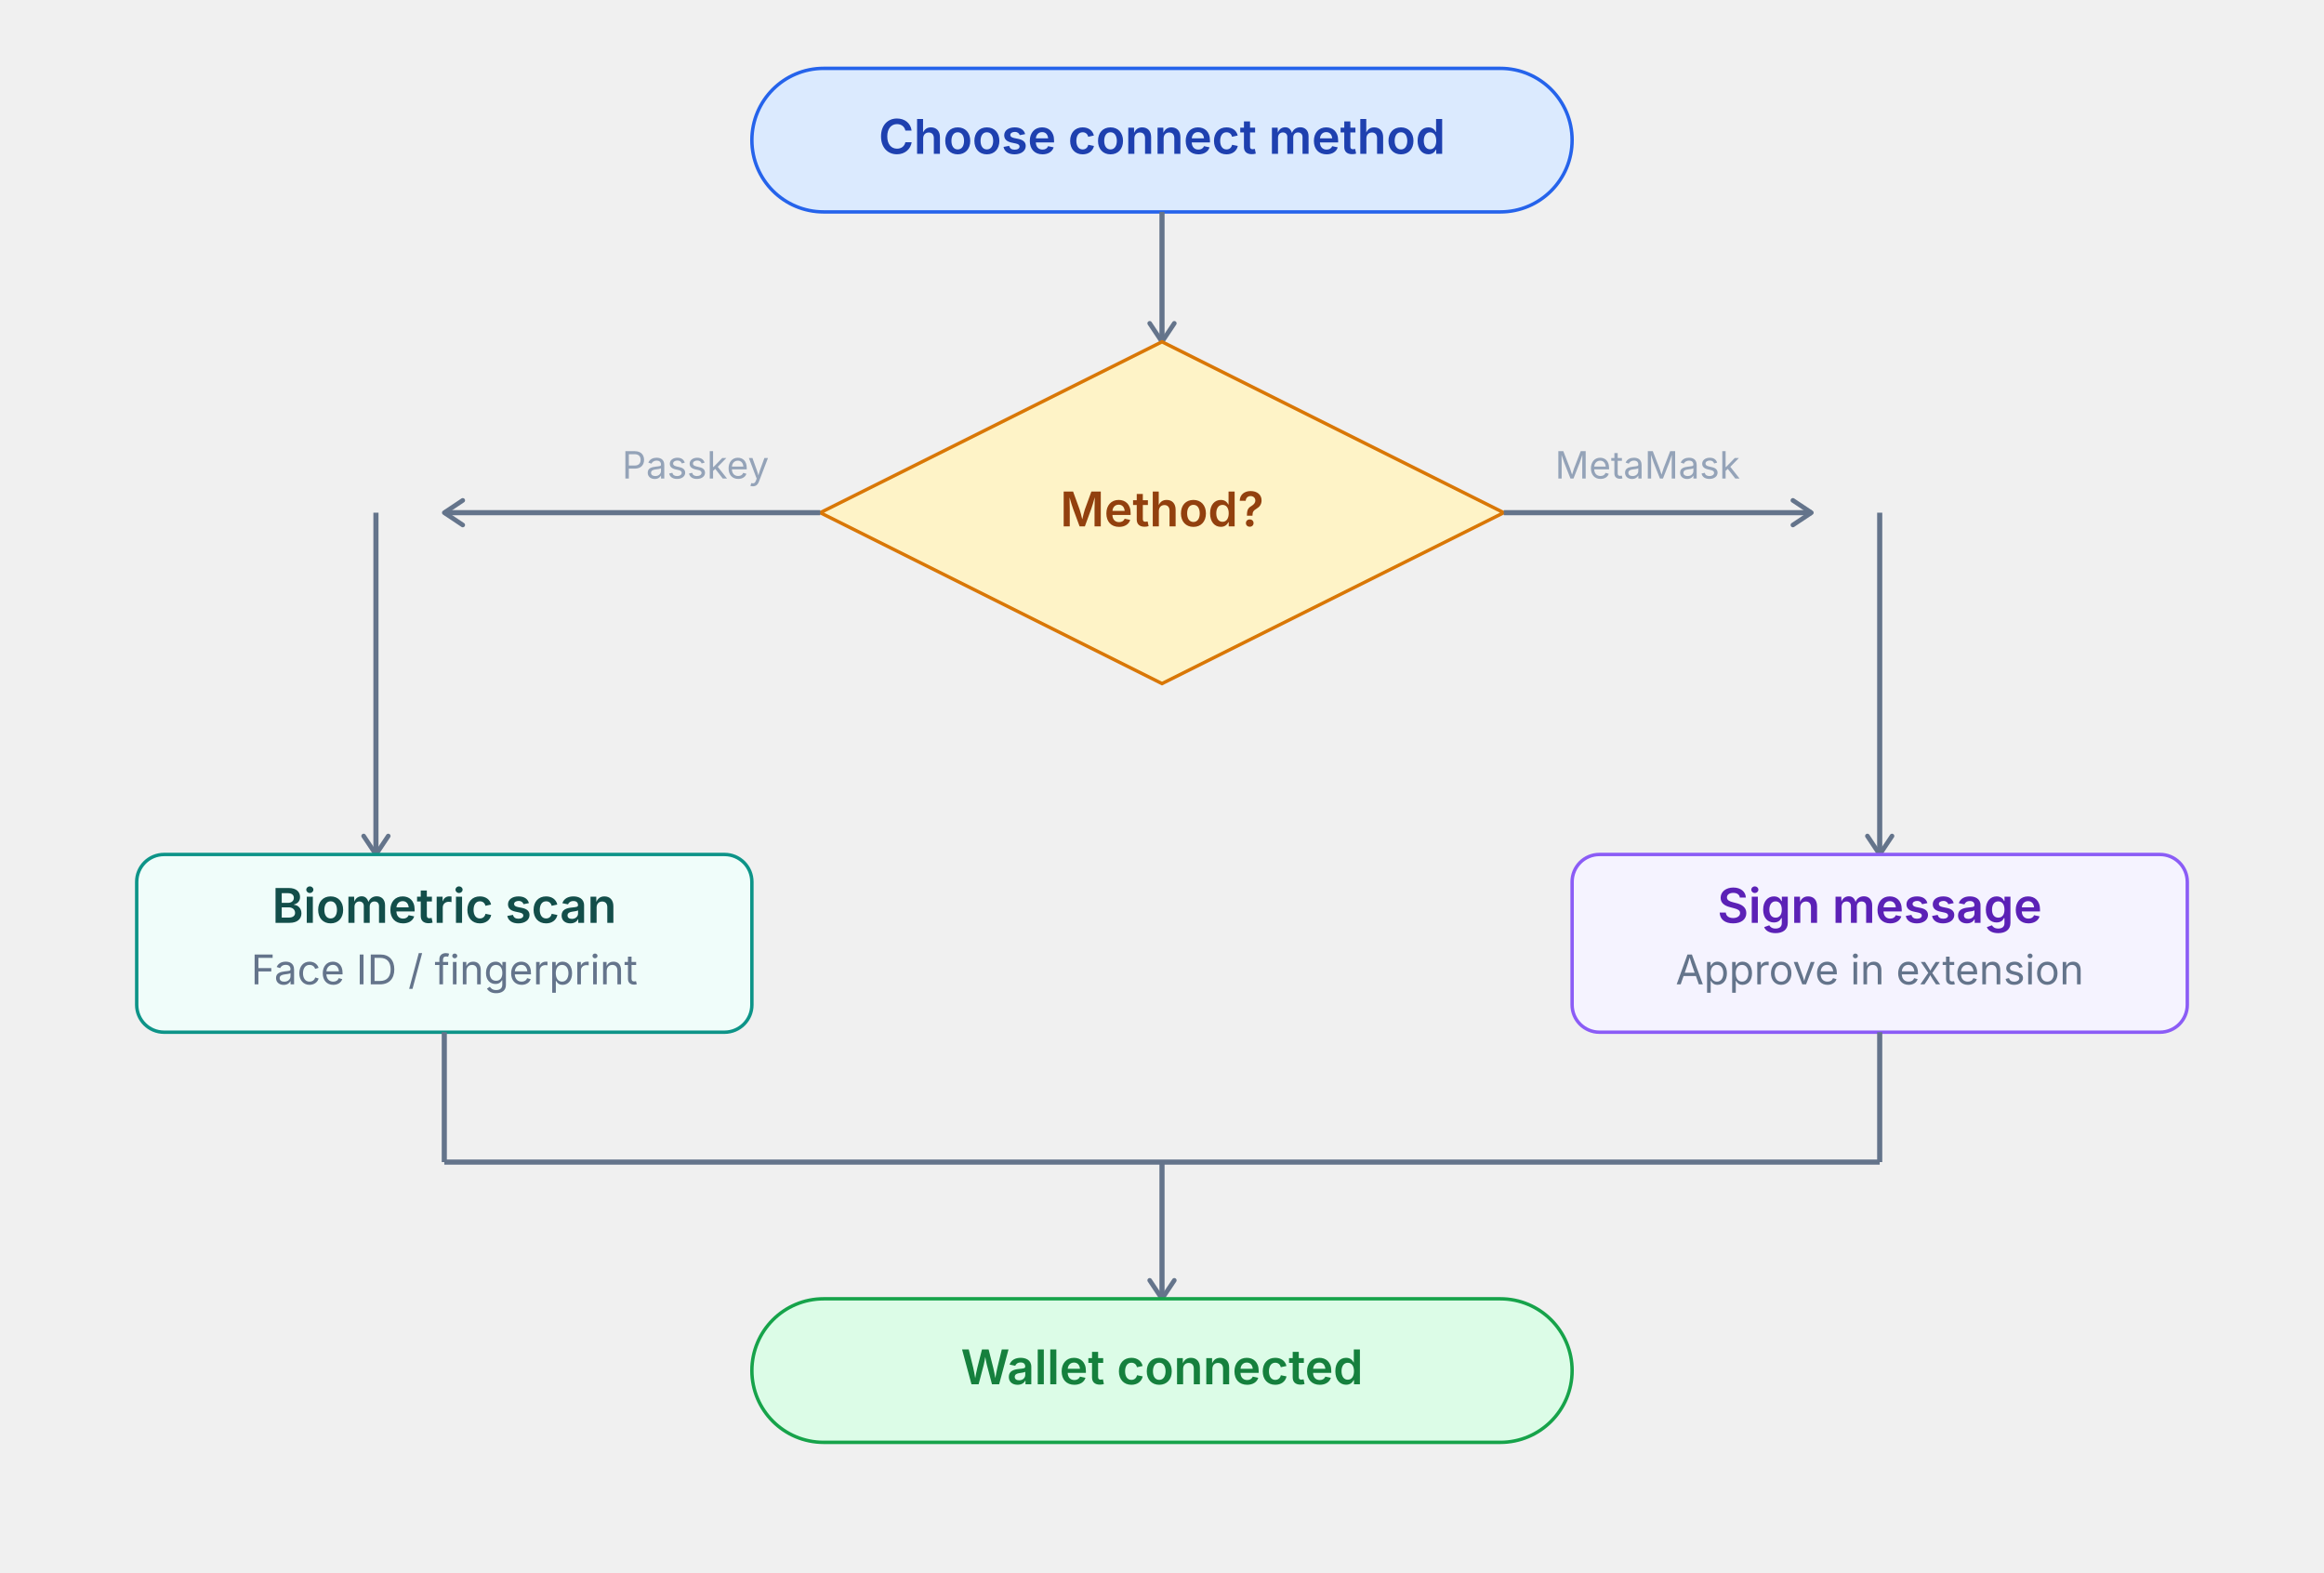
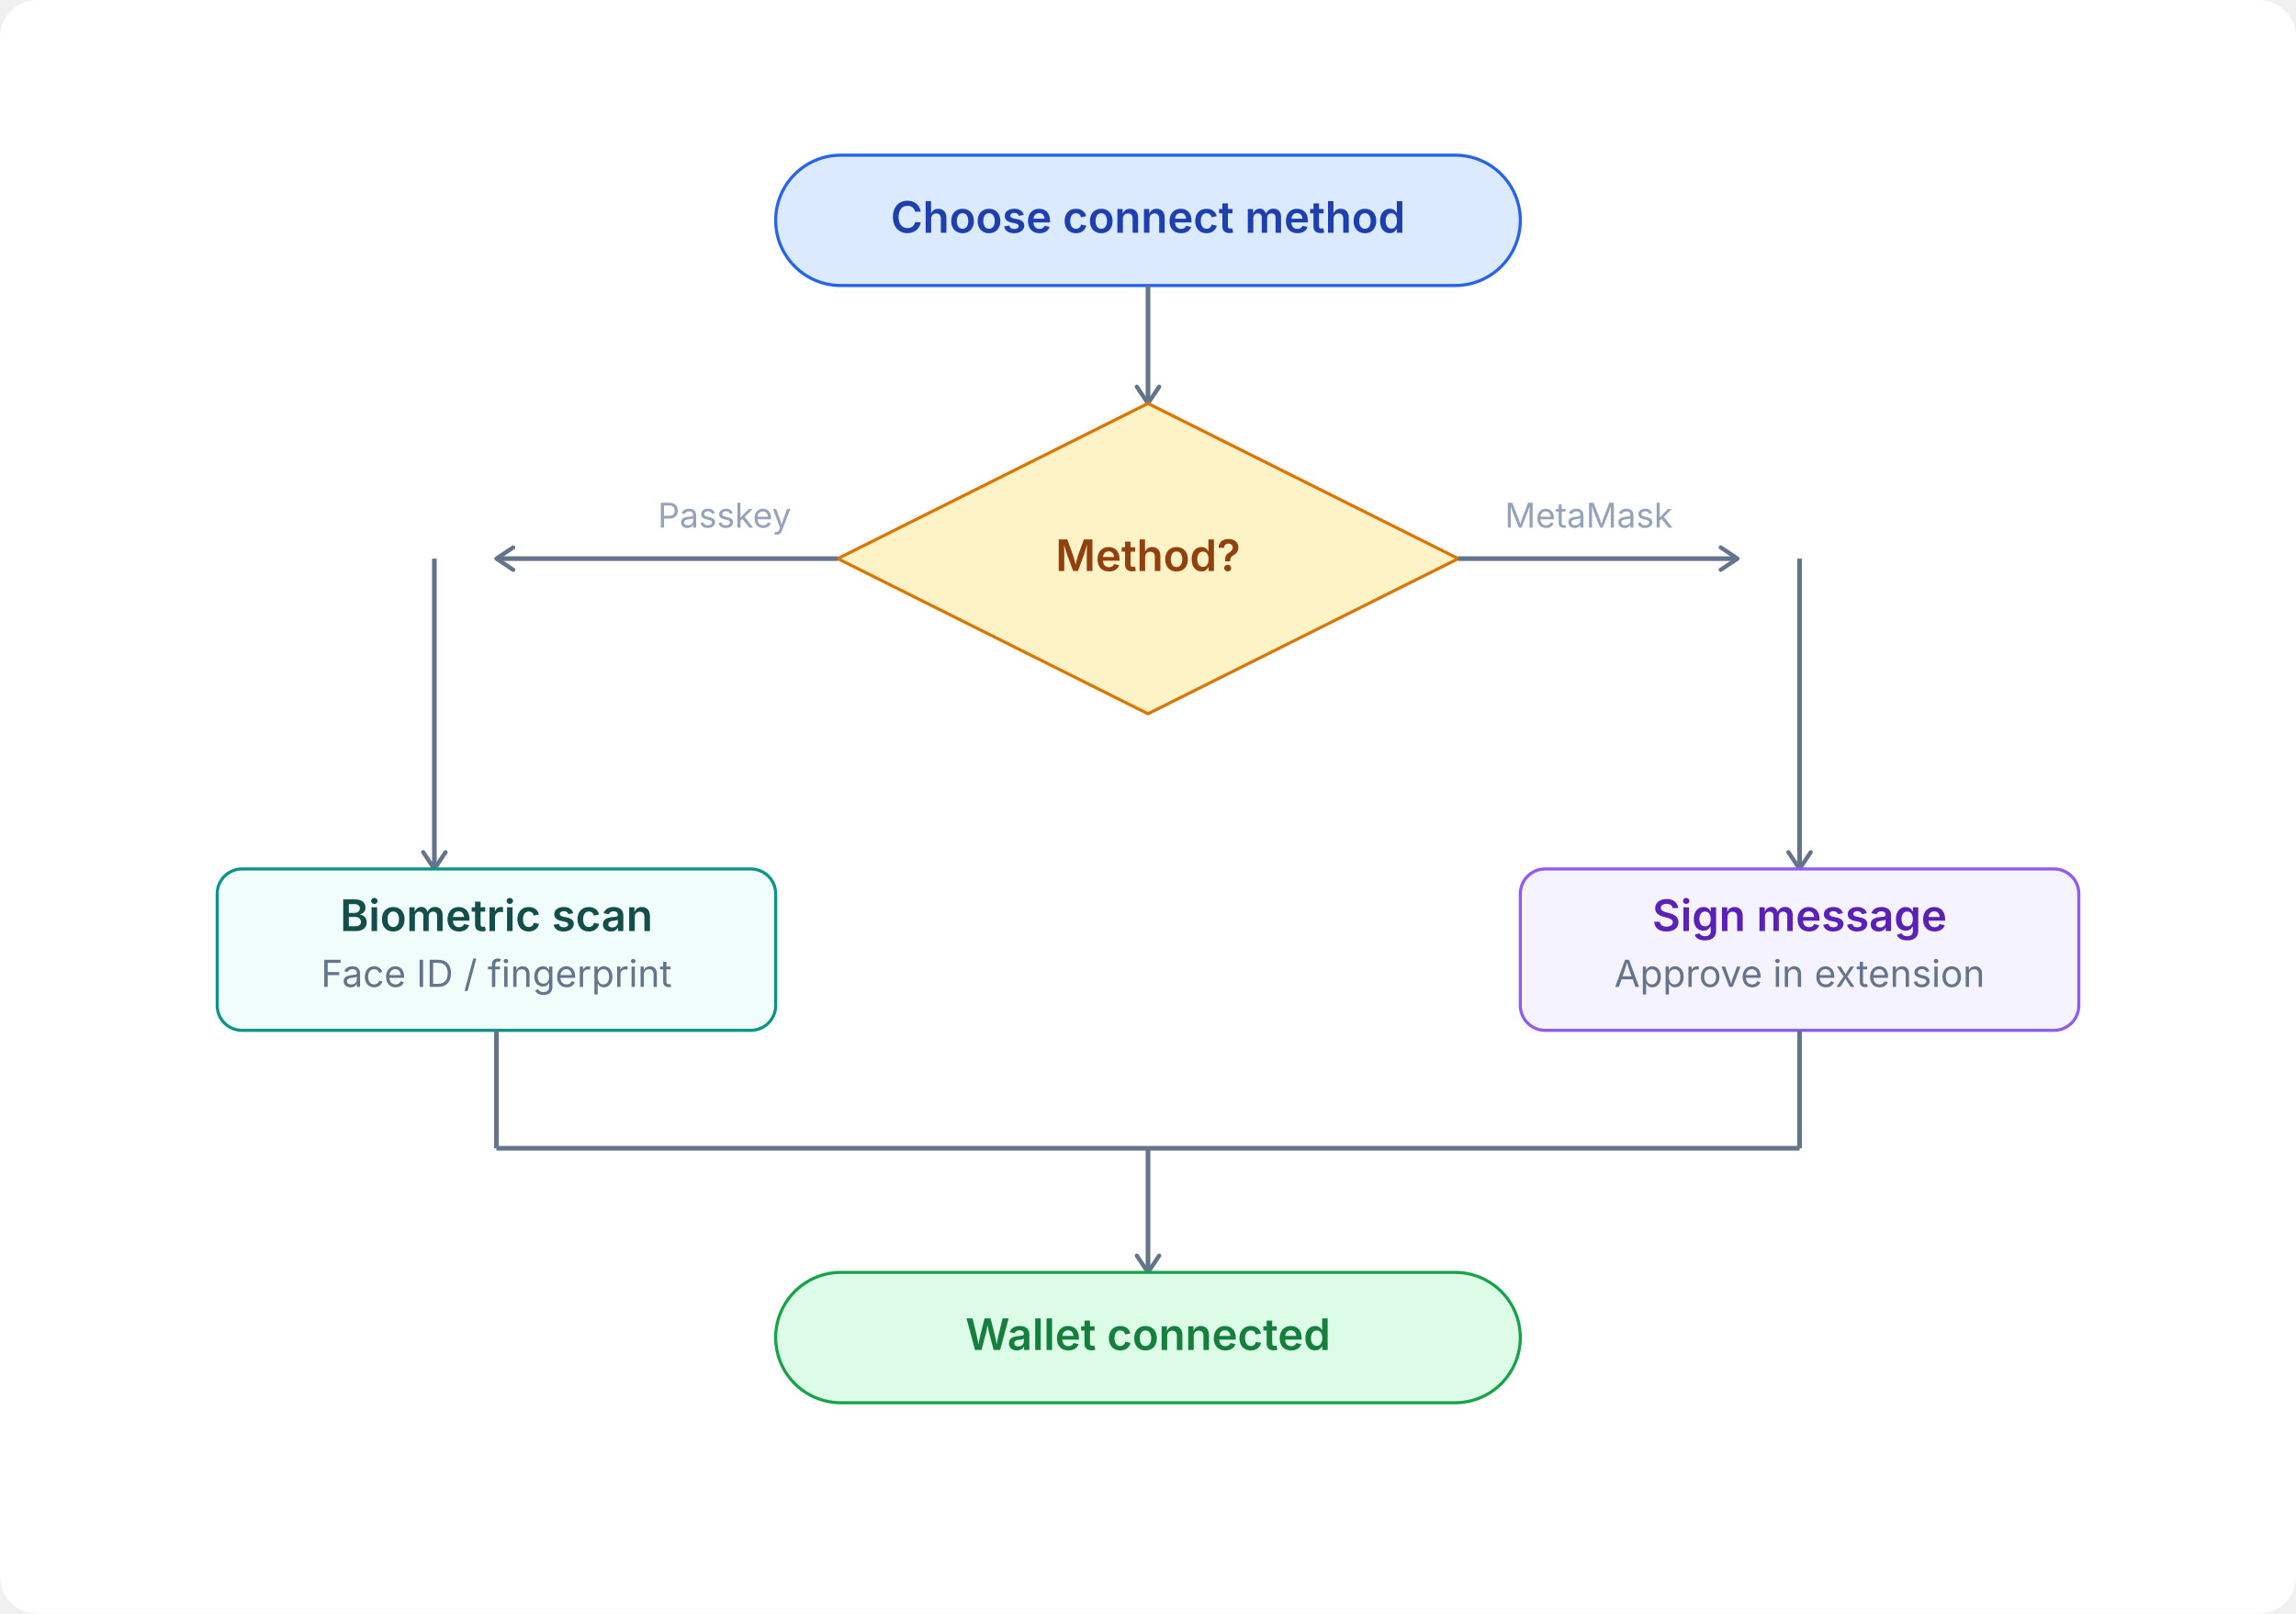
- <svg xmlns="http://www.w3.org/2000/svg" viewBox="0 0 680 460" font-family="Inter, system-ui, sans-serif">
-   <style>
+ <svg xmlns="http://www.w3.org/2000/svg" viewBox="0 0 740 520" font-family="Inter, system-ui, sans-serif">
+   <rect x="0" y="0" width="740" height="520" rx="12" fill="#ffffff" />
+   <g transform="translate(30,30)">
+     <style>
    .t { font-size: 14px; font-weight: 600; }
    .s { font-size: 12px; }
    .arr { stroke: #64748b; stroke-width: 1.5; }
    .lbl { font-size: 11px; fill: #94a3b8; }
  </style>
-   <defs>
-     <marker id="a" viewBox="0 0 10 10" refX="8" refY="5" markerWidth="6" markerHeight="6" orient="auto-start-reverse">
-       <path d="M2 1L8 5L2 9" fill="none" stroke="context-stroke" stroke-width="1.5" stroke-linecap="round" stroke-linejoin="round" />
-     </marker>
-   </defs>
-   <rect x="220" y="20" width="240" height="42" rx="21" fill="#dbeafe" stroke="#2563eb" stroke-width="1" />
-   <text class="t" fill="#1e40af" x="340" y="45" text-anchor="middle">Choose connect method</text>
-   <line x1="340" y1="62" x2="340" y2="100" class="arr" marker-end="url(#a)" />
-   <polygon points="340,100 440,150 340,200 240,150" fill="#fef3c7" stroke="#d97706" stroke-width="1" />
-   <text class="t" fill="#92400e" x="340" y="154" text-anchor="middle">Method?</text>
-   <text class="lbl" x="225" y="140" text-anchor="end">Passkey</text>
-   <line x1="240" y1="150" x2="130" y2="150" class="arr" marker-end="url(#a)" />
-   <line x1="110" y1="150" x2="110" y2="250" class="arr" marker-end="url(#a)" />
-   <rect x="40" y="250" width="180" height="52" rx="8" fill="#f0fdfa" stroke="#0d9488" stroke-width="1" />
-   <text class="t" fill="#134e4a" x="130" y="270" text-anchor="middle">Biometric scan</text>
-   <text class="s" fill="#64748b" x="130" y="288" text-anchor="middle">Face ID / fingerprint</text>
-   <text class="lbl" x="455" y="140" text-anchor="start">MetaMask</text>
-   <line x1="440" y1="150" x2="530" y2="150" class="arr" marker-end="url(#a)" />
-   <line x1="550" y1="150" x2="550" y2="250" class="arr" marker-end="url(#a)" />
-   <rect x="460" y="250" width="180" height="52" rx="8" fill="#f5f3ff" stroke="#8b5cf6" stroke-width="1" />
-   <text class="t" fill="#5b21b6" x="550" y="270" text-anchor="middle">Sign message</text>
-   <text class="s" fill="#64748b" x="550" y="288" text-anchor="middle">Approve in extension</text>
-   <line x1="130" y1="302" x2="130" y2="340" class="arr" />
-   <line x1="550" y1="302" x2="550" y2="340" class="arr" />
-   <line x1="130" y1="340" x2="550" y2="340" stroke="#64748b" stroke-width="1.5" />
-   <line x1="340" y1="340" x2="340" y2="380" class="arr" marker-end="url(#a)" />
-   <rect x="220" y="380" width="240" height="42" rx="21" fill="#dcfce7" stroke="#16a34a" stroke-width="1" />
-   <text class="t" fill="#15803d" x="340" y="405" text-anchor="middle">Wallet connected</text>
+     <defs>
+       <marker id="a" viewBox="0 0 10 10" refX="8" refY="5" markerWidth="6" markerHeight="6" orient="auto-start-reverse">
+         <path d="M2 1L8 5L2 9" fill="none" stroke="context-stroke" stroke-width="1.5" stroke-linecap="round" stroke-linejoin="round" />
+       </marker>
+     </defs>
+     <rect x="220" y="20" width="240" height="42" rx="21" fill="#dbeafe" stroke="#2563eb" stroke-width="1" />
+     <text class="t" fill="#1e40af" x="340" y="45" text-anchor="middle">Choose connect method</text>
+     <line x1="340" y1="62" x2="340" y2="100" class="arr" marker-end="url(#a)" />
+     <polygon points="340,100 440,150 340,200 240,150" fill="#fef3c7" stroke="#d97706" stroke-width="1" />
+     <text class="t" fill="#92400e" x="340" y="154" text-anchor="middle">Method?</text>
+     <text class="lbl" x="225" y="140" text-anchor="end">Passkey</text>
+     <line x1="240" y1="150" x2="130" y2="150" class="arr" marker-end="url(#a)" />
+     <line x1="110" y1="150" x2="110" y2="250" class="arr" marker-end="url(#a)" />
+     <rect x="40" y="250" width="180" height="52" rx="8" fill="#f0fdfa" stroke="#0d9488" stroke-width="1" />
+     <text class="t" fill="#134e4a" x="130" y="270" text-anchor="middle">Biometric scan</text>
+     <text class="s" fill="#64748b" x="130" y="288" text-anchor="middle">Face ID / fingerprint</text>
+     <text class="lbl" x="455" y="140" text-anchor="start">MetaMask</text>
+     <line x1="440" y1="150" x2="530" y2="150" class="arr" marker-end="url(#a)" />
+     <line x1="550" y1="150" x2="550" y2="250" class="arr" marker-end="url(#a)" />
+     <rect x="460" y="250" width="180" height="52" rx="8" fill="#f5f3ff" stroke="#8b5cf6" stroke-width="1" />
+     <text class="t" fill="#5b21b6" x="550" y="270" text-anchor="middle">Sign message</text>
+     <text class="s" fill="#64748b" x="550" y="288" text-anchor="middle">Approve in extension</text>
+     <line x1="130" y1="302" x2="130" y2="340" class="arr" />
+     <line x1="550" y1="302" x2="550" y2="340" class="arr" />
+     <line x1="130" y1="340" x2="550" y2="340" stroke="#64748b" stroke-width="1.5" />
+     <line x1="340" y1="340" x2="340" y2="380" class="arr" marker-end="url(#a)" />
+     <rect x="220" y="380" width="240" height="42" rx="21" fill="#dcfce7" stroke="#16a34a" stroke-width="1" />
+     <text class="t" fill="#15803d" x="340" y="405" text-anchor="middle">Wallet connected</text>
+   </g>
</svg>
